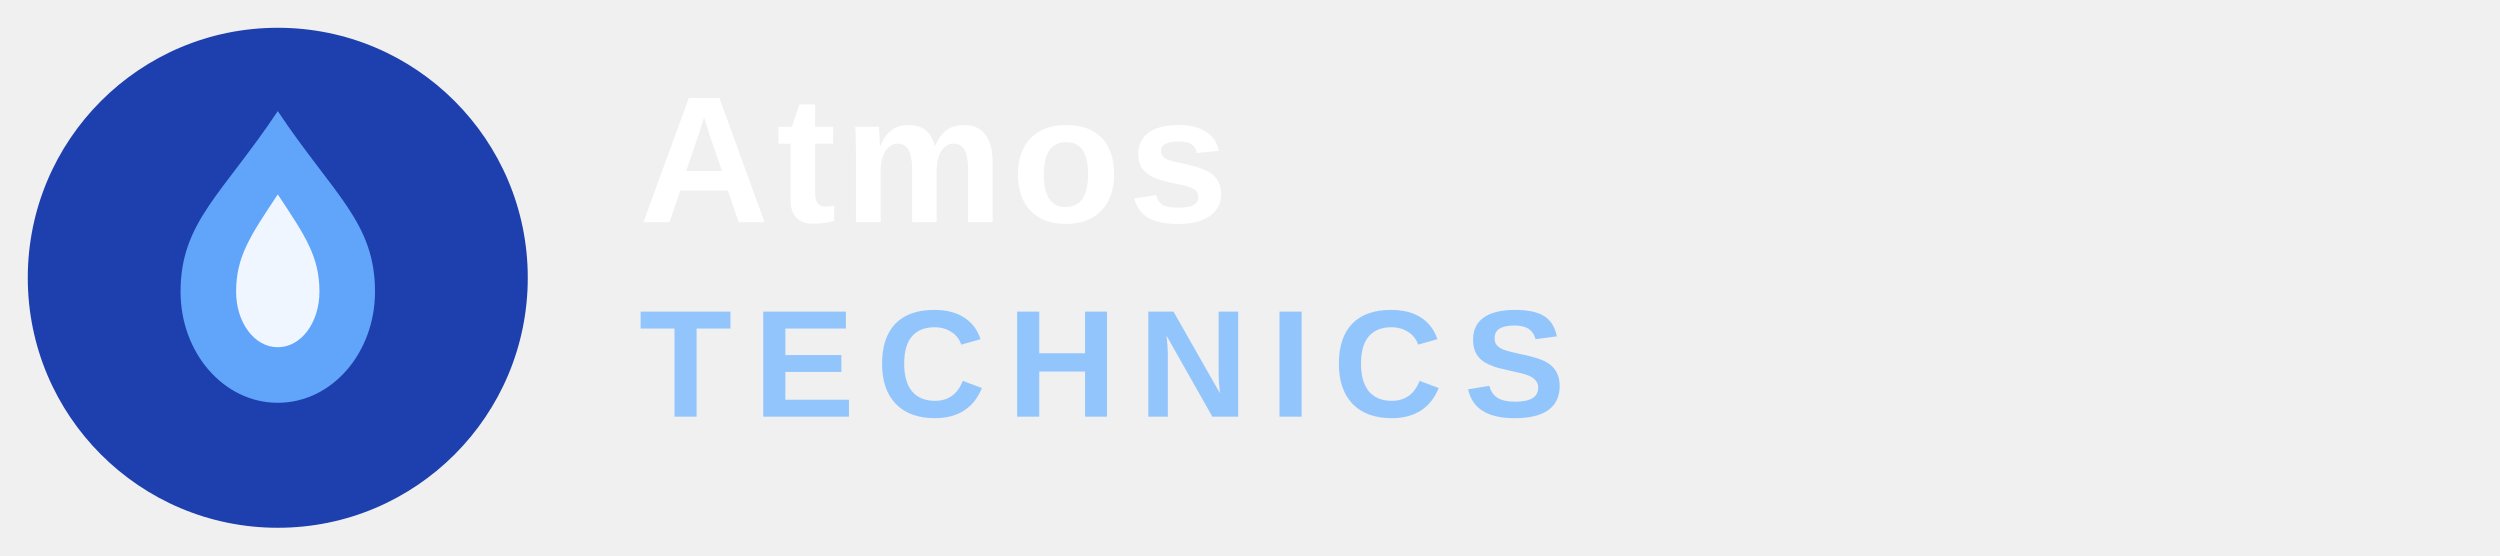
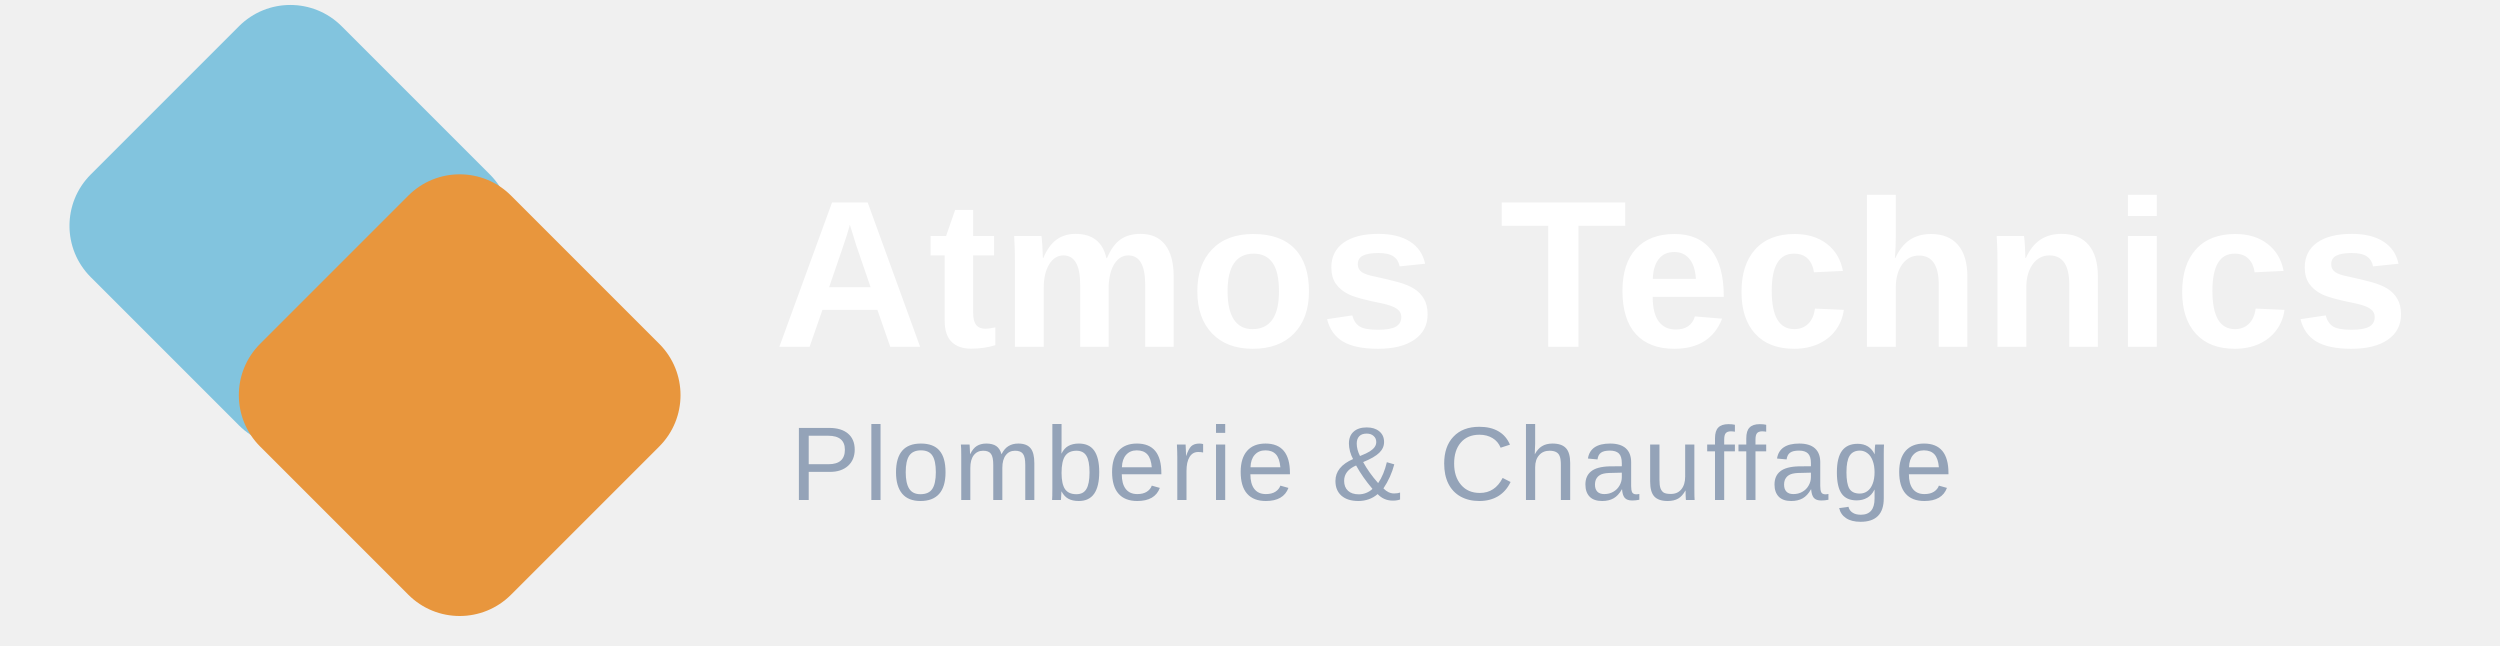
- <svg xmlns="http://www.w3.org/2000/svg" width="180" height="40" viewBox="0 0 180 40" fill="none">
-   <circle cx="20" cy="20" r="18" fill="#1e40af" />
-   <path d="M20 8 C16 14 13 16 13 21 C13 25.4 16.1 29 20 29 C23.9 29 27 25.4 27 21 C27 16 24 14 20 8Z" fill="#60a5fa" />
-   <path d="M20 14 C18 17 17 18.5 17 21 C17 23.2 18.3 25 20 25 C21.7 25 23 23.2 23 21 C23 18.5 22 17 20 14Z" fill="white" opacity="0.9" />
-   <text x="46" y="16" font-size="13" font-weight="700" fill="white" font-family="Arial, Helvetica, sans-serif" letter-spacing="0.5">Atmos</text>
-   <text x="46" y="30" font-size="11" font-weight="600" fill="#93c5fd" font-family="Arial, Helvetica, sans-serif" letter-spacing="1.5">TECHNICS</text>
+ <svg xmlns="http://www.w3.org/2000/svg" viewBox="0 0 310 80" width="310" height="80">
+   <g transform="translate(36,28) rotate(45)">
+     <rect x="-22" y="-22" width="44" height="44" rx="9" fill="#82C4DE" />
+   </g>
+   <g transform="translate(57,49) rotate(45)">
+     <rect x="-22" y="-22" width="44" height="44" rx="9" fill="#E8963D" />
+   </g>
+   <text x="96" y="43" font-family="'Arial Black', 'Arial Bold', Arial, sans-serif" font-weight="900" font-size="26" fill="white" letter-spacing="0.3">Atmos Technics</text>
+   <text x="98" y="62" font-family="Arial, Helvetica, sans-serif" font-size="13" fill="#94a3b8" letter-spacing="0.5">Plomberie &amp; Chauffage</text>
</svg>
